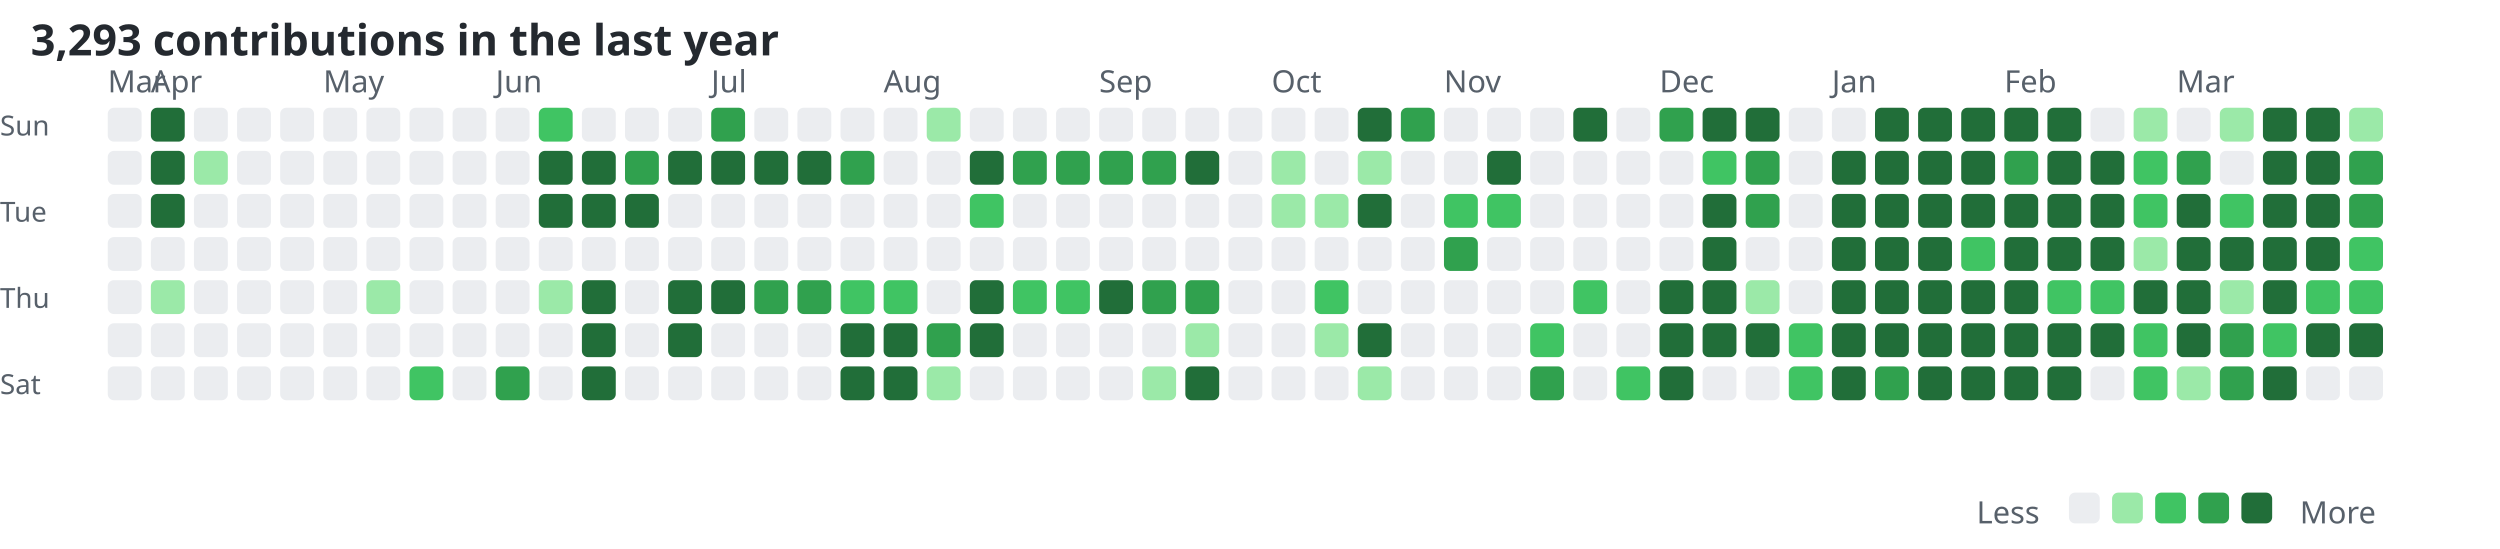
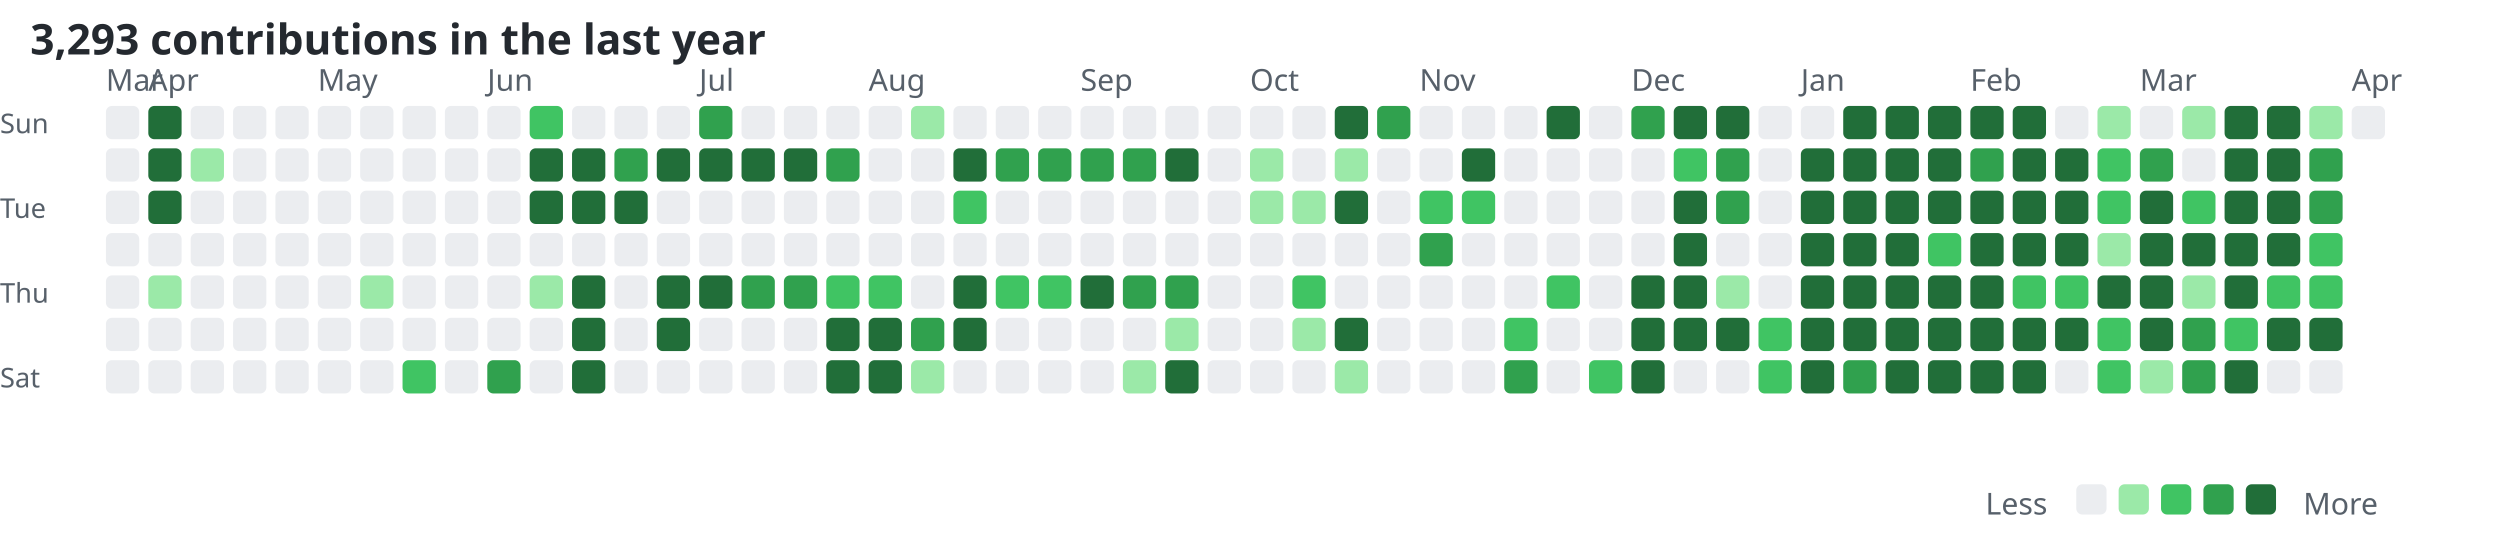
- <svg xmlns="http://www.w3.org/2000/svg" width="812" height="178" viewBox="0 0 812 178">
+ <svg xmlns="http://www.w3.org/2000/svg" width="826" height="178" viewBox="0 0 826 178">
  <style>
    .title { font: 600 14px 'Segoe UI', sans-serif; fill: #24292f; }
    .month { font: 400 10px 'Segoe UI', sans-serif; fill: #57606a; }
    .legend { font: 400 10px 'Segoe UI', sans-serif; fill: #57606a; }
    .day { font: 400 9px 'Segoe UI', sans-serif; fill: #57606a; }
  </style>
  <text x="10" y="18" class="title">3,293 contributions in the last year</text>
  <text x="35" y="30" class="month">Mar</text>
  <text x="49" y="30" class="month">Apr</text>
  <text x="105" y="30" class="month">May</text>
  <text x="161" y="30" class="month">Jun</text>
  <text x="231" y="30" class="month">Jul</text>
  <text x="287" y="30" class="month">Aug</text>
  <text x="357" y="30" class="month">Sep</text>
  <text x="413" y="30" class="month">Oct</text>
  <text x="469" y="30" class="month">Nov</text>
  <text x="539" y="30" class="month">Dec</text>
  <text x="595" y="30" class="month">Jan</text>
  <text x="651" y="30" class="month">Feb</text>
  <text x="707" y="30" class="month">Mar</text>
+   <text x="777" y="30" class="month">Apr</text>
  <text x="0" y="44" class="day">Sun</text>
  <text x="0" y="72" class="day">Tue</text>
  <text x="0" y="100" class="day">Thu</text>
  <text x="0" y="128" class="day">Sat</text>
  <rect x="35" y="35" width="11" height="11" rx="2" ry="2" fill="#ebedf0" />
  <rect x="35" y="49" width="11" height="11" rx="2" ry="2" fill="#ebedf0" />
  <rect x="35" y="63" width="11" height="11" rx="2" ry="2" fill="#ebedf0" />
  <rect x="35" y="77" width="11" height="11" rx="2" ry="2" fill="#ebedf0" />
  <rect x="35" y="91" width="11" height="11" rx="2" ry="2" fill="#ebedf0" />
  <rect x="35" y="105" width="11" height="11" rx="2" ry="2" fill="#ebedf0" />
  <rect x="35" y="119" width="11" height="11" rx="2" ry="2" fill="#ebedf0" />
  <rect x="49" y="35" width="11" height="11" rx="2" ry="2" fill="#216e39" />
  <rect x="49" y="49" width="11" height="11" rx="2" ry="2" fill="#216e39" />
  <rect x="49" y="63" width="11" height="11" rx="2" ry="2" fill="#216e39" />
  <rect x="49" y="77" width="11" height="11" rx="2" ry="2" fill="#ebedf0" />
  <rect x="49" y="91" width="11" height="11" rx="2" ry="2" fill="#9be9a8" />
  <rect x="49" y="105" width="11" height="11" rx="2" ry="2" fill="#ebedf0" />
  <rect x="49" y="119" width="11" height="11" rx="2" ry="2" fill="#ebedf0" />
  <rect x="63" y="35" width="11" height="11" rx="2" ry="2" fill="#ebedf0" />
  <rect x="63" y="49" width="11" height="11" rx="2" ry="2" fill="#9be9a8" />
  <rect x="63" y="63" width="11" height="11" rx="2" ry="2" fill="#ebedf0" />
  <rect x="63" y="77" width="11" height="11" rx="2" ry="2" fill="#ebedf0" />
  <rect x="63" y="91" width="11" height="11" rx="2" ry="2" fill="#ebedf0" />
  <rect x="63" y="105" width="11" height="11" rx="2" ry="2" fill="#ebedf0" />
  <rect x="63" y="119" width="11" height="11" rx="2" ry="2" fill="#ebedf0" />
  <rect x="77" y="35" width="11" height="11" rx="2" ry="2" fill="#ebedf0" />
  <rect x="77" y="49" width="11" height="11" rx="2" ry="2" fill="#ebedf0" />
  <rect x="77" y="63" width="11" height="11" rx="2" ry="2" fill="#ebedf0" />
  <rect x="77" y="77" width="11" height="11" rx="2" ry="2" fill="#ebedf0" />
  <rect x="77" y="91" width="11" height="11" rx="2" ry="2" fill="#ebedf0" />
  <rect x="77" y="105" width="11" height="11" rx="2" ry="2" fill="#ebedf0" />
  <rect x="77" y="119" width="11" height="11" rx="2" ry="2" fill="#ebedf0" />
  <rect x="91" y="35" width="11" height="11" rx="2" ry="2" fill="#ebedf0" />
  <rect x="91" y="49" width="11" height="11" rx="2" ry="2" fill="#ebedf0" />
  <rect x="91" y="63" width="11" height="11" rx="2" ry="2" fill="#ebedf0" />
  <rect x="91" y="77" width="11" height="11" rx="2" ry="2" fill="#ebedf0" />
  <rect x="91" y="91" width="11" height="11" rx="2" ry="2" fill="#ebedf0" />
  <rect x="91" y="105" width="11" height="11" rx="2" ry="2" fill="#ebedf0" />
  <rect x="91" y="119" width="11" height="11" rx="2" ry="2" fill="#ebedf0" />
  <rect x="105" y="35" width="11" height="11" rx="2" ry="2" fill="#ebedf0" />
  <rect x="105" y="49" width="11" height="11" rx="2" ry="2" fill="#ebedf0" />
  <rect x="105" y="63" width="11" height="11" rx="2" ry="2" fill="#ebedf0" />
  <rect x="105" y="77" width="11" height="11" rx="2" ry="2" fill="#ebedf0" />
  <rect x="105" y="91" width="11" height="11" rx="2" ry="2" fill="#ebedf0" />
  <rect x="105" y="105" width="11" height="11" rx="2" ry="2" fill="#ebedf0" />
  <rect x="105" y="119" width="11" height="11" rx="2" ry="2" fill="#ebedf0" />
  <rect x="119" y="35" width="11" height="11" rx="2" ry="2" fill="#ebedf0" />
  <rect x="119" y="49" width="11" height="11" rx="2" ry="2" fill="#ebedf0" />
  <rect x="119" y="63" width="11" height="11" rx="2" ry="2" fill="#ebedf0" />
  <rect x="119" y="77" width="11" height="11" rx="2" ry="2" fill="#ebedf0" />
  <rect x="119" y="91" width="11" height="11" rx="2" ry="2" fill="#9be9a8" />
  <rect x="119" y="105" width="11" height="11" rx="2" ry="2" fill="#ebedf0" />
  <rect x="119" y="119" width="11" height="11" rx="2" ry="2" fill="#ebedf0" />
  <rect x="133" y="35" width="11" height="11" rx="2" ry="2" fill="#ebedf0" />
  <rect x="133" y="49" width="11" height="11" rx="2" ry="2" fill="#ebedf0" />
  <rect x="133" y="63" width="11" height="11" rx="2" ry="2" fill="#ebedf0" />
  <rect x="133" y="77" width="11" height="11" rx="2" ry="2" fill="#ebedf0" />
  <rect x="133" y="91" width="11" height="11" rx="2" ry="2" fill="#ebedf0" />
  <rect x="133" y="105" width="11" height="11" rx="2" ry="2" fill="#ebedf0" />
  <rect x="133" y="119" width="11" height="11" rx="2" ry="2" fill="#40c463" />
  <rect x="147" y="35" width="11" height="11" rx="2" ry="2" fill="#ebedf0" />
  <rect x="147" y="49" width="11" height="11" rx="2" ry="2" fill="#ebedf0" />
  <rect x="147" y="63" width="11" height="11" rx="2" ry="2" fill="#ebedf0" />
  <rect x="147" y="77" width="11" height="11" rx="2" ry="2" fill="#ebedf0" />
  <rect x="147" y="91" width="11" height="11" rx="2" ry="2" fill="#ebedf0" />
  <rect x="147" y="105" width="11" height="11" rx="2" ry="2" fill="#ebedf0" />
  <rect x="147" y="119" width="11" height="11" rx="2" ry="2" fill="#ebedf0" />
  <rect x="161" y="35" width="11" height="11" rx="2" ry="2" fill="#ebedf0" />
  <rect x="161" y="49" width="11" height="11" rx="2" ry="2" fill="#ebedf0" />
  <rect x="161" y="63" width="11" height="11" rx="2" ry="2" fill="#ebedf0" />
  <rect x="161" y="77" width="11" height="11" rx="2" ry="2" fill="#ebedf0" />
  <rect x="161" y="91" width="11" height="11" rx="2" ry="2" fill="#ebedf0" />
  <rect x="161" y="105" width="11" height="11" rx="2" ry="2" fill="#ebedf0" />
  <rect x="161" y="119" width="11" height="11" rx="2" ry="2" fill="#30a14e" />
  <rect x="175" y="35" width="11" height="11" rx="2" ry="2" fill="#40c463" />
  <rect x="175" y="49" width="11" height="11" rx="2" ry="2" fill="#216e39" />
  <rect x="175" y="63" width="11" height="11" rx="2" ry="2" fill="#216e39" />
  <rect x="175" y="77" width="11" height="11" rx="2" ry="2" fill="#ebedf0" />
  <rect x="175" y="91" width="11" height="11" rx="2" ry="2" fill="#9be9a8" />
  <rect x="175" y="105" width="11" height="11" rx="2" ry="2" fill="#ebedf0" />
  <rect x="175" y="119" width="11" height="11" rx="2" ry="2" fill="#ebedf0" />
  <rect x="189" y="35" width="11" height="11" rx="2" ry="2" fill="#ebedf0" />
  <rect x="189" y="49" width="11" height="11" rx="2" ry="2" fill="#216e39" />
  <rect x="189" y="63" width="11" height="11" rx="2" ry="2" fill="#216e39" />
  <rect x="189" y="77" width="11" height="11" rx="2" ry="2" fill="#ebedf0" />
  <rect x="189" y="91" width="11" height="11" rx="2" ry="2" fill="#216e39" />
  <rect x="189" y="105" width="11" height="11" rx="2" ry="2" fill="#216e39" />
  <rect x="189" y="119" width="11" height="11" rx="2" ry="2" fill="#216e39" />
  <rect x="203" y="35" width="11" height="11" rx="2" ry="2" fill="#ebedf0" />
  <rect x="203" y="49" width="11" height="11" rx="2" ry="2" fill="#30a14e" />
  <rect x="203" y="63" width="11" height="11" rx="2" ry="2" fill="#216e39" />
  <rect x="203" y="77" width="11" height="11" rx="2" ry="2" fill="#ebedf0" />
  <rect x="203" y="91" width="11" height="11" rx="2" ry="2" fill="#ebedf0" />
  <rect x="203" y="105" width="11" height="11" rx="2" ry="2" fill="#ebedf0" />
  <rect x="203" y="119" width="11" height="11" rx="2" ry="2" fill="#ebedf0" />
  <rect x="217" y="35" width="11" height="11" rx="2" ry="2" fill="#ebedf0" />
  <rect x="217" y="49" width="11" height="11" rx="2" ry="2" fill="#216e39" />
  <rect x="217" y="63" width="11" height="11" rx="2" ry="2" fill="#ebedf0" />
  <rect x="217" y="77" width="11" height="11" rx="2" ry="2" fill="#ebedf0" />
  <rect x="217" y="91" width="11" height="11" rx="2" ry="2" fill="#216e39" />
  <rect x="217" y="105" width="11" height="11" rx="2" ry="2" fill="#216e39" />
  <rect x="217" y="119" width="11" height="11" rx="2" ry="2" fill="#ebedf0" />
  <rect x="231" y="35" width="11" height="11" rx="2" ry="2" fill="#30a14e" />
  <rect x="231" y="49" width="11" height="11" rx="2" ry="2" fill="#216e39" />
  <rect x="231" y="63" width="11" height="11" rx="2" ry="2" fill="#ebedf0" />
  <rect x="231" y="77" width="11" height="11" rx="2" ry="2" fill="#ebedf0" />
  <rect x="231" y="91" width="11" height="11" rx="2" ry="2" fill="#216e39" />
  <rect x="231" y="105" width="11" height="11" rx="2" ry="2" fill="#ebedf0" />
  <rect x="231" y="119" width="11" height="11" rx="2" ry="2" fill="#ebedf0" />
  <rect x="245" y="35" width="11" height="11" rx="2" ry="2" fill="#ebedf0" />
  <rect x="245" y="49" width="11" height="11" rx="2" ry="2" fill="#216e39" />
  <rect x="245" y="63" width="11" height="11" rx="2" ry="2" fill="#ebedf0" />
  <rect x="245" y="77" width="11" height="11" rx="2" ry="2" fill="#ebedf0" />
  <rect x="245" y="91" width="11" height="11" rx="2" ry="2" fill="#30a14e" />
  <rect x="245" y="105" width="11" height="11" rx="2" ry="2" fill="#ebedf0" />
  <rect x="245" y="119" width="11" height="11" rx="2" ry="2" fill="#ebedf0" />
  <rect x="259" y="35" width="11" height="11" rx="2" ry="2" fill="#ebedf0" />
  <rect x="259" y="49" width="11" height="11" rx="2" ry="2" fill="#216e39" />
  <rect x="259" y="63" width="11" height="11" rx="2" ry="2" fill="#ebedf0" />
  <rect x="259" y="77" width="11" height="11" rx="2" ry="2" fill="#ebedf0" />
  <rect x="259" y="91" width="11" height="11" rx="2" ry="2" fill="#30a14e" />
  <rect x="259" y="105" width="11" height="11" rx="2" ry="2" fill="#ebedf0" />
  <rect x="259" y="119" width="11" height="11" rx="2" ry="2" fill="#ebedf0" />
  <rect x="273" y="35" width="11" height="11" rx="2" ry="2" fill="#ebedf0" />
  <rect x="273" y="49" width="11" height="11" rx="2" ry="2" fill="#30a14e" />
  <rect x="273" y="63" width="11" height="11" rx="2" ry="2" fill="#ebedf0" />
  <rect x="273" y="77" width="11" height="11" rx="2" ry="2" fill="#ebedf0" />
  <rect x="273" y="91" width="11" height="11" rx="2" ry="2" fill="#40c463" />
  <rect x="273" y="105" width="11" height="11" rx="2" ry="2" fill="#216e39" />
  <rect x="273" y="119" width="11" height="11" rx="2" ry="2" fill="#216e39" />
  <rect x="287" y="35" width="11" height="11" rx="2" ry="2" fill="#ebedf0" />
  <rect x="287" y="49" width="11" height="11" rx="2" ry="2" fill="#ebedf0" />
  <rect x="287" y="63" width="11" height="11" rx="2" ry="2" fill="#ebedf0" />
  <rect x="287" y="77" width="11" height="11" rx="2" ry="2" fill="#ebedf0" />
  <rect x="287" y="91" width="11" height="11" rx="2" ry="2" fill="#40c463" />
  <rect x="287" y="105" width="11" height="11" rx="2" ry="2" fill="#216e39" />
  <rect x="287" y="119" width="11" height="11" rx="2" ry="2" fill="#216e39" />
  <rect x="301" y="35" width="11" height="11" rx="2" ry="2" fill="#9be9a8" />
  <rect x="301" y="49" width="11" height="11" rx="2" ry="2" fill="#ebedf0" />
  <rect x="301" y="63" width="11" height="11" rx="2" ry="2" fill="#ebedf0" />
  <rect x="301" y="77" width="11" height="11" rx="2" ry="2" fill="#ebedf0" />
  <rect x="301" y="91" width="11" height="11" rx="2" ry="2" fill="#ebedf0" />
  <rect x="301" y="105" width="11" height="11" rx="2" ry="2" fill="#30a14e" />
  <rect x="301" y="119" width="11" height="11" rx="2" ry="2" fill="#9be9a8" />
  <rect x="315" y="35" width="11" height="11" rx="2" ry="2" fill="#ebedf0" />
  <rect x="315" y="49" width="11" height="11" rx="2" ry="2" fill="#216e39" />
  <rect x="315" y="63" width="11" height="11" rx="2" ry="2" fill="#40c463" />
  <rect x="315" y="77" width="11" height="11" rx="2" ry="2" fill="#ebedf0" />
  <rect x="315" y="91" width="11" height="11" rx="2" ry="2" fill="#216e39" />
  <rect x="315" y="105" width="11" height="11" rx="2" ry="2" fill="#216e39" />
  <rect x="315" y="119" width="11" height="11" rx="2" ry="2" fill="#ebedf0" />
  <rect x="329" y="35" width="11" height="11" rx="2" ry="2" fill="#ebedf0" />
  <rect x="329" y="49" width="11" height="11" rx="2" ry="2" fill="#30a14e" />
  <rect x="329" y="63" width="11" height="11" rx="2" ry="2" fill="#ebedf0" />
  <rect x="329" y="77" width="11" height="11" rx="2" ry="2" fill="#ebedf0" />
  <rect x="329" y="91" width="11" height="11" rx="2" ry="2" fill="#40c463" />
  <rect x="329" y="105" width="11" height="11" rx="2" ry="2" fill="#ebedf0" />
  <rect x="329" y="119" width="11" height="11" rx="2" ry="2" fill="#ebedf0" />
  <rect x="343" y="35" width="11" height="11" rx="2" ry="2" fill="#ebedf0" />
  <rect x="343" y="49" width="11" height="11" rx="2" ry="2" fill="#30a14e" />
  <rect x="343" y="63" width="11" height="11" rx="2" ry="2" fill="#ebedf0" />
  <rect x="343" y="77" width="11" height="11" rx="2" ry="2" fill="#ebedf0" />
  <rect x="343" y="91" width="11" height="11" rx="2" ry="2" fill="#40c463" />
  <rect x="343" y="105" width="11" height="11" rx="2" ry="2" fill="#ebedf0" />
  <rect x="343" y="119" width="11" height="11" rx="2" ry="2" fill="#ebedf0" />
  <rect x="357" y="35" width="11" height="11" rx="2" ry="2" fill="#ebedf0" />
  <rect x="357" y="49" width="11" height="11" rx="2" ry="2" fill="#30a14e" />
  <rect x="357" y="63" width="11" height="11" rx="2" ry="2" fill="#ebedf0" />
  <rect x="357" y="77" width="11" height="11" rx="2" ry="2" fill="#ebedf0" />
  <rect x="357" y="91" width="11" height="11" rx="2" ry="2" fill="#216e39" />
  <rect x="357" y="105" width="11" height="11" rx="2" ry="2" fill="#ebedf0" />
  <rect x="357" y="119" width="11" height="11" rx="2" ry="2" fill="#ebedf0" />
  <rect x="371" y="35" width="11" height="11" rx="2" ry="2" fill="#ebedf0" />
  <rect x="371" y="49" width="11" height="11" rx="2" ry="2" fill="#30a14e" />
  <rect x="371" y="63" width="11" height="11" rx="2" ry="2" fill="#ebedf0" />
  <rect x="371" y="77" width="11" height="11" rx="2" ry="2" fill="#ebedf0" />
  <rect x="371" y="91" width="11" height="11" rx="2" ry="2" fill="#30a14e" />
  <rect x="371" y="105" width="11" height="11" rx="2" ry="2" fill="#ebedf0" />
  <rect x="371" y="119" width="11" height="11" rx="2" ry="2" fill="#9be9a8" />
  <rect x="385" y="35" width="11" height="11" rx="2" ry="2" fill="#ebedf0" />
  <rect x="385" y="49" width="11" height="11" rx="2" ry="2" fill="#216e39" />
  <rect x="385" y="63" width="11" height="11" rx="2" ry="2" fill="#ebedf0" />
  <rect x="385" y="77" width="11" height="11" rx="2" ry="2" fill="#ebedf0" />
  <rect x="385" y="91" width="11" height="11" rx="2" ry="2" fill="#30a14e" />
  <rect x="385" y="105" width="11" height="11" rx="2" ry="2" fill="#9be9a8" />
  <rect x="385" y="119" width="11" height="11" rx="2" ry="2" fill="#216e39" />
  <rect x="399" y="35" width="11" height="11" rx="2" ry="2" fill="#ebedf0" />
  <rect x="399" y="49" width="11" height="11" rx="2" ry="2" fill="#ebedf0" />
  <rect x="399" y="63" width="11" height="11" rx="2" ry="2" fill="#ebedf0" />
  <rect x="399" y="77" width="11" height="11" rx="2" ry="2" fill="#ebedf0" />
  <rect x="399" y="91" width="11" height="11" rx="2" ry="2" fill="#ebedf0" />
  <rect x="399" y="105" width="11" height="11" rx="2" ry="2" fill="#ebedf0" />
  <rect x="399" y="119" width="11" height="11" rx="2" ry="2" fill="#ebedf0" />
  <rect x="413" y="35" width="11" height="11" rx="2" ry="2" fill="#ebedf0" />
  <rect x="413" y="49" width="11" height="11" rx="2" ry="2" fill="#9be9a8" />
  <rect x="413" y="63" width="11" height="11" rx="2" ry="2" fill="#9be9a8" />
  <rect x="413" y="77" width="11" height="11" rx="2" ry="2" fill="#ebedf0" />
  <rect x="413" y="91" width="11" height="11" rx="2" ry="2" fill="#ebedf0" />
  <rect x="413" y="105" width="11" height="11" rx="2" ry="2" fill="#ebedf0" />
  <rect x="413" y="119" width="11" height="11" rx="2" ry="2" fill="#ebedf0" />
  <rect x="427" y="35" width="11" height="11" rx="2" ry="2" fill="#ebedf0" />
  <rect x="427" y="49" width="11" height="11" rx="2" ry="2" fill="#ebedf0" />
  <rect x="427" y="63" width="11" height="11" rx="2" ry="2" fill="#9be9a8" />
  <rect x="427" y="77" width="11" height="11" rx="2" ry="2" fill="#ebedf0" />
  <rect x="427" y="91" width="11" height="11" rx="2" ry="2" fill="#40c463" />
  <rect x="427" y="105" width="11" height="11" rx="2" ry="2" fill="#9be9a8" />
  <rect x="427" y="119" width="11" height="11" rx="2" ry="2" fill="#ebedf0" />
  <rect x="441" y="35" width="11" height="11" rx="2" ry="2" fill="#216e39" />
  <rect x="441" y="49" width="11" height="11" rx="2" ry="2" fill="#9be9a8" />
  <rect x="441" y="63" width="11" height="11" rx="2" ry="2" fill="#216e39" />
  <rect x="441" y="77" width="11" height="11" rx="2" ry="2" fill="#ebedf0" />
  <rect x="441" y="91" width="11" height="11" rx="2" ry="2" fill="#ebedf0" />
  <rect x="441" y="105" width="11" height="11" rx="2" ry="2" fill="#216e39" />
  <rect x="441" y="119" width="11" height="11" rx="2" ry="2" fill="#9be9a8" />
  <rect x="455" y="35" width="11" height="11" rx="2" ry="2" fill="#30a14e" />
  <rect x="455" y="49" width="11" height="11" rx="2" ry="2" fill="#ebedf0" />
  <rect x="455" y="63" width="11" height="11" rx="2" ry="2" fill="#ebedf0" />
  <rect x="455" y="77" width="11" height="11" rx="2" ry="2" fill="#ebedf0" />
  <rect x="455" y="91" width="11" height="11" rx="2" ry="2" fill="#ebedf0" />
  <rect x="455" y="105" width="11" height="11" rx="2" ry="2" fill="#ebedf0" />
  <rect x="455" y="119" width="11" height="11" rx="2" ry="2" fill="#ebedf0" />
  <rect x="469" y="35" width="11" height="11" rx="2" ry="2" fill="#ebedf0" />
  <rect x="469" y="49" width="11" height="11" rx="2" ry="2" fill="#ebedf0" />
  <rect x="469" y="63" width="11" height="11" rx="2" ry="2" fill="#40c463" />
  <rect x="469" y="77" width="11" height="11" rx="2" ry="2" fill="#30a14e" />
  <rect x="469" y="91" width="11" height="11" rx="2" ry="2" fill="#ebedf0" />
  <rect x="469" y="105" width="11" height="11" rx="2" ry="2" fill="#ebedf0" />
  <rect x="469" y="119" width="11" height="11" rx="2" ry="2" fill="#ebedf0" />
  <rect x="483" y="35" width="11" height="11" rx="2" ry="2" fill="#ebedf0" />
  <rect x="483" y="49" width="11" height="11" rx="2" ry="2" fill="#216e39" />
  <rect x="483" y="63" width="11" height="11" rx="2" ry="2" fill="#40c463" />
  <rect x="483" y="77" width="11" height="11" rx="2" ry="2" fill="#ebedf0" />
  <rect x="483" y="91" width="11" height="11" rx="2" ry="2" fill="#ebedf0" />
  <rect x="483" y="105" width="11" height="11" rx="2" ry="2" fill="#ebedf0" />
  <rect x="483" y="119" width="11" height="11" rx="2" ry="2" fill="#ebedf0" />
  <rect x="497" y="35" width="11" height="11" rx="2" ry="2" fill="#ebedf0" />
  <rect x="497" y="49" width="11" height="11" rx="2" ry="2" fill="#ebedf0" />
  <rect x="497" y="63" width="11" height="11" rx="2" ry="2" fill="#ebedf0" />
  <rect x="497" y="77" width="11" height="11" rx="2" ry="2" fill="#ebedf0" />
  <rect x="497" y="91" width="11" height="11" rx="2" ry="2" fill="#ebedf0" />
  <rect x="497" y="105" width="11" height="11" rx="2" ry="2" fill="#40c463" />
  <rect x="497" y="119" width="11" height="11" rx="2" ry="2" fill="#30a14e" />
  <rect x="511" y="35" width="11" height="11" rx="2" ry="2" fill="#216e39" />
  <rect x="511" y="49" width="11" height="11" rx="2" ry="2" fill="#ebedf0" />
  <rect x="511" y="63" width="11" height="11" rx="2" ry="2" fill="#ebedf0" />
  <rect x="511" y="77" width="11" height="11" rx="2" ry="2" fill="#ebedf0" />
  <rect x="511" y="91" width="11" height="11" rx="2" ry="2" fill="#40c463" />
  <rect x="511" y="105" width="11" height="11" rx="2" ry="2" fill="#ebedf0" />
  <rect x="511" y="119" width="11" height="11" rx="2" ry="2" fill="#ebedf0" />
  <rect x="525" y="35" width="11" height="11" rx="2" ry="2" fill="#ebedf0" />
  <rect x="525" y="49" width="11" height="11" rx="2" ry="2" fill="#ebedf0" />
  <rect x="525" y="63" width="11" height="11" rx="2" ry="2" fill="#ebedf0" />
  <rect x="525" y="77" width="11" height="11" rx="2" ry="2" fill="#ebedf0" />
  <rect x="525" y="91" width="11" height="11" rx="2" ry="2" fill="#ebedf0" />
  <rect x="525" y="105" width="11" height="11" rx="2" ry="2" fill="#ebedf0" />
  <rect x="525" y="119" width="11" height="11" rx="2" ry="2" fill="#40c463" />
  <rect x="539" y="35" width="11" height="11" rx="2" ry="2" fill="#30a14e" />
  <rect x="539" y="49" width="11" height="11" rx="2" ry="2" fill="#ebedf0" />
  <rect x="539" y="63" width="11" height="11" rx="2" ry="2" fill="#ebedf0" />
  <rect x="539" y="77" width="11" height="11" rx="2" ry="2" fill="#ebedf0" />
  <rect x="539" y="91" width="11" height="11" rx="2" ry="2" fill="#216e39" />
  <rect x="539" y="105" width="11" height="11" rx="2" ry="2" fill="#216e39" />
  <rect x="539" y="119" width="11" height="11" rx="2" ry="2" fill="#216e39" />
  <rect x="553" y="35" width="11" height="11" rx="2" ry="2" fill="#216e39" />
  <rect x="553" y="49" width="11" height="11" rx="2" ry="2" fill="#40c463" />
  <rect x="553" y="63" width="11" height="11" rx="2" ry="2" fill="#216e39" />
  <rect x="553" y="77" width="11" height="11" rx="2" ry="2" fill="#216e39" />
  <rect x="553" y="91" width="11" height="11" rx="2" ry="2" fill="#216e39" />
  <rect x="553" y="105" width="11" height="11" rx="2" ry="2" fill="#216e39" />
  <rect x="553" y="119" width="11" height="11" rx="2" ry="2" fill="#ebedf0" />
  <rect x="567" y="35" width="11" height="11" rx="2" ry="2" fill="#216e39" />
  <rect x="567" y="49" width="11" height="11" rx="2" ry="2" fill="#30a14e" />
  <rect x="567" y="63" width="11" height="11" rx="2" ry="2" fill="#30a14e" />
  <rect x="567" y="77" width="11" height="11" rx="2" ry="2" fill="#ebedf0" />
  <rect x="567" y="91" width="11" height="11" rx="2" ry="2" fill="#9be9a8" />
  <rect x="567" y="105" width="11" height="11" rx="2" ry="2" fill="#216e39" />
  <rect x="567" y="119" width="11" height="11" rx="2" ry="2" fill="#ebedf0" />
  <rect x="581" y="35" width="11" height="11" rx="2" ry="2" fill="#ebedf0" />
  <rect x="581" y="49" width="11" height="11" rx="2" ry="2" fill="#ebedf0" />
  <rect x="581" y="63" width="11" height="11" rx="2" ry="2" fill="#ebedf0" />
  <rect x="581" y="77" width="11" height="11" rx="2" ry="2" fill="#ebedf0" />
  <rect x="581" y="91" width="11" height="11" rx="2" ry="2" fill="#ebedf0" />
  <rect x="581" y="105" width="11" height="11" rx="2" ry="2" fill="#40c463" />
  <rect x="581" y="119" width="11" height="11" rx="2" ry="2" fill="#40c463" />
  <rect x="595" y="35" width="11" height="11" rx="2" ry="2" fill="#ebedf0" />
  <rect x="595" y="49" width="11" height="11" rx="2" ry="2" fill="#216e39" />
  <rect x="595" y="63" width="11" height="11" rx="2" ry="2" fill="#216e39" />
  <rect x="595" y="77" width="11" height="11" rx="2" ry="2" fill="#216e39" />
  <rect x="595" y="91" width="11" height="11" rx="2" ry="2" fill="#216e39" />
  <rect x="595" y="105" width="11" height="11" rx="2" ry="2" fill="#216e39" />
  <rect x="595" y="119" width="11" height="11" rx="2" ry="2" fill="#216e39" />
  <rect x="609" y="35" width="11" height="11" rx="2" ry="2" fill="#216e39" />
  <rect x="609" y="49" width="11" height="11" rx="2" ry="2" fill="#216e39" />
  <rect x="609" y="63" width="11" height="11" rx="2" ry="2" fill="#216e39" />
  <rect x="609" y="77" width="11" height="11" rx="2" ry="2" fill="#216e39" />
  <rect x="609" y="91" width="11" height="11" rx="2" ry="2" fill="#216e39" />
  <rect x="609" y="105" width="11" height="11" rx="2" ry="2" fill="#216e39" />
  <rect x="609" y="119" width="11" height="11" rx="2" ry="2" fill="#30a14e" />
  <rect x="623" y="35" width="11" height="11" rx="2" ry="2" fill="#216e39" />
  <rect x="623" y="49" width="11" height="11" rx="2" ry="2" fill="#216e39" />
  <rect x="623" y="63" width="11" height="11" rx="2" ry="2" fill="#216e39" />
  <rect x="623" y="77" width="11" height="11" rx="2" ry="2" fill="#216e39" />
  <rect x="623" y="91" width="11" height="11" rx="2" ry="2" fill="#216e39" />
  <rect x="623" y="105" width="11" height="11" rx="2" ry="2" fill="#216e39" />
  <rect x="623" y="119" width="11" height="11" rx="2" ry="2" fill="#216e39" />
  <rect x="637" y="35" width="11" height="11" rx="2" ry="2" fill="#216e39" />
  <rect x="637" y="49" width="11" height="11" rx="2" ry="2" fill="#216e39" />
  <rect x="637" y="63" width="11" height="11" rx="2" ry="2" fill="#216e39" />
  <rect x="637" y="77" width="11" height="11" rx="2" ry="2" fill="#40c463" />
  <rect x="637" y="91" width="11" height="11" rx="2" ry="2" fill="#216e39" />
  <rect x="637" y="105" width="11" height="11" rx="2" ry="2" fill="#216e39" />
  <rect x="637" y="119" width="11" height="11" rx="2" ry="2" fill="#216e39" />
  <rect x="651" y="35" width="11" height="11" rx="2" ry="2" fill="#216e39" />
  <rect x="651" y="49" width="11" height="11" rx="2" ry="2" fill="#30a14e" />
  <rect x="651" y="63" width="11" height="11" rx="2" ry="2" fill="#216e39" />
  <rect x="651" y="77" width="11" height="11" rx="2" ry="2" fill="#216e39" />
  <rect x="651" y="91" width="11" height="11" rx="2" ry="2" fill="#216e39" />
  <rect x="651" y="105" width="11" height="11" rx="2" ry="2" fill="#216e39" />
  <rect x="651" y="119" width="11" height="11" rx="2" ry="2" fill="#216e39" />
  <rect x="665" y="35" width="11" height="11" rx="2" ry="2" fill="#216e39" />
  <rect x="665" y="49" width="11" height="11" rx="2" ry="2" fill="#216e39" />
  <rect x="665" y="63" width="11" height="11" rx="2" ry="2" fill="#216e39" />
  <rect x="665" y="77" width="11" height="11" rx="2" ry="2" fill="#216e39" />
  <rect x="665" y="91" width="11" height="11" rx="2" ry="2" fill="#40c463" />
  <rect x="665" y="105" width="11" height="11" rx="2" ry="2" fill="#216e39" />
  <rect x="665" y="119" width="11" height="11" rx="2" ry="2" fill="#216e39" />
  <rect x="679" y="35" width="11" height="11" rx="2" ry="2" fill="#ebedf0" />
  <rect x="679" y="49" width="11" height="11" rx="2" ry="2" fill="#216e39" />
  <rect x="679" y="63" width="11" height="11" rx="2" ry="2" fill="#216e39" />
  <rect x="679" y="77" width="11" height="11" rx="2" ry="2" fill="#216e39" />
  <rect x="679" y="91" width="11" height="11" rx="2" ry="2" fill="#40c463" />
  <rect x="679" y="105" width="11" height="11" rx="2" ry="2" fill="#216e39" />
  <rect x="679" y="119" width="11" height="11" rx="2" ry="2" fill="#ebedf0" />
  <rect x="693" y="35" width="11" height="11" rx="2" ry="2" fill="#9be9a8" />
  <rect x="693" y="49" width="11" height="11" rx="2" ry="2" fill="#40c463" />
  <rect x="693" y="63" width="11" height="11" rx="2" ry="2" fill="#40c463" />
  <rect x="693" y="77" width="11" height="11" rx="2" ry="2" fill="#9be9a8" />
  <rect x="693" y="91" width="11" height="11" rx="2" ry="2" fill="#216e39" />
  <rect x="693" y="105" width="11" height="11" rx="2" ry="2" fill="#40c463" />
  <rect x="693" y="119" width="11" height="11" rx="2" ry="2" fill="#40c463" />
  <rect x="707" y="35" width="11" height="11" rx="2" ry="2" fill="#ebedf0" />
  <rect x="707" y="49" width="11" height="11" rx="2" ry="2" fill="#30a14e" />
  <rect x="707" y="63" width="11" height="11" rx="2" ry="2" fill="#216e39" />
  <rect x="707" y="77" width="11" height="11" rx="2" ry="2" fill="#216e39" />
  <rect x="707" y="91" width="11" height="11" rx="2" ry="2" fill="#216e39" />
  <rect x="707" y="105" width="11" height="11" rx="2" ry="2" fill="#216e39" />
  <rect x="707" y="119" width="11" height="11" rx="2" ry="2" fill="#9be9a8" />
  <rect x="721" y="35" width="11" height="11" rx="2" ry="2" fill="#9be9a8" />
  <rect x="721" y="49" width="11" height="11" rx="2" ry="2" fill="#ebedf0" />
  <rect x="721" y="63" width="11" height="11" rx="2" ry="2" fill="#40c463" />
  <rect x="721" y="77" width="11" height="11" rx="2" ry="2" fill="#216e39" />
  <rect x="721" y="91" width="11" height="11" rx="2" ry="2" fill="#9be9a8" />
  <rect x="721" y="105" width="11" height="11" rx="2" ry="2" fill="#30a14e" />
  <rect x="721" y="119" width="11" height="11" rx="2" ry="2" fill="#30a14e" />
  <rect x="735" y="35" width="11" height="11" rx="2" ry="2" fill="#216e39" />
  <rect x="735" y="49" width="11" height="11" rx="2" ry="2" fill="#216e39" />
  <rect x="735" y="63" width="11" height="11" rx="2" ry="2" fill="#216e39" />
  <rect x="735" y="77" width="11" height="11" rx="2" ry="2" fill="#216e39" />
  <rect x="735" y="91" width="11" height="11" rx="2" ry="2" fill="#216e39" />
  <rect x="735" y="105" width="11" height="11" rx="2" ry="2" fill="#40c463" />
  <rect x="735" y="119" width="11" height="11" rx="2" ry="2" fill="#216e39" />
  <rect x="749" y="35" width="11" height="11" rx="2" ry="2" fill="#216e39" />
  <rect x="749" y="49" width="11" height="11" rx="2" ry="2" fill="#216e39" />
  <rect x="749" y="63" width="11" height="11" rx="2" ry="2" fill="#216e39" />
  <rect x="749" y="77" width="11" height="11" rx="2" ry="2" fill="#216e39" />
  <rect x="749" y="91" width="11" height="11" rx="2" ry="2" fill="#40c463" />
  <rect x="749" y="105" width="11" height="11" rx="2" ry="2" fill="#216e39" />
  <rect x="749" y="119" width="11" height="11" rx="2" ry="2" fill="#ebedf0" />
  <rect x="763" y="35" width="11" height="11" rx="2" ry="2" fill="#9be9a8" />
  <rect x="763" y="49" width="11" height="11" rx="2" ry="2" fill="#30a14e" />
  <rect x="763" y="63" width="11" height="11" rx="2" ry="2" fill="#30a14e" />
  <rect x="763" y="77" width="11" height="11" rx="2" ry="2" fill="#40c463" />
  <rect x="763" y="91" width="11" height="11" rx="2" ry="2" fill="#40c463" />
  <rect x="763" y="105" width="11" height="11" rx="2" ry="2" fill="#216e39" />
  <rect x="763" y="119" width="11" height="11" rx="2" ry="2" fill="#ebedf0" />
-   <text x="642" y="170" class="legend">Less</text>
-   <rect x="672" y="160" width="10" height="10" rx="2" fill="#ebedf0" />
-   <rect x="686" y="160" width="10" height="10" rx="2" fill="#9be9a8" />
-   <rect x="700" y="160" width="10" height="10" rx="2" fill="#40c463" />
-   <rect x="714" y="160" width="10" height="10" rx="2" fill="#30a14e" />
-   <rect x="728" y="160" width="10" height="10" rx="2" fill="#216e39" />
-   <text x="747" y="170" class="legend">More</text>
+   <rect x="777" y="35" width="11" height="11" rx="2" ry="2" fill="#ebedf0" />
+   <text x="656" y="170" class="legend">Less</text>
+   <rect x="686" y="160" width="10" height="10" rx="2" fill="#ebedf0" />
+   <rect x="700" y="160" width="10" height="10" rx="2" fill="#9be9a8" />
+   <rect x="714" y="160" width="10" height="10" rx="2" fill="#40c463" />
+   <rect x="728" y="160" width="10" height="10" rx="2" fill="#30a14e" />
+   <rect x="742" y="160" width="10" height="10" rx="2" fill="#216e39" />
+   <text x="761" y="170" class="legend">More</text>
</svg>
